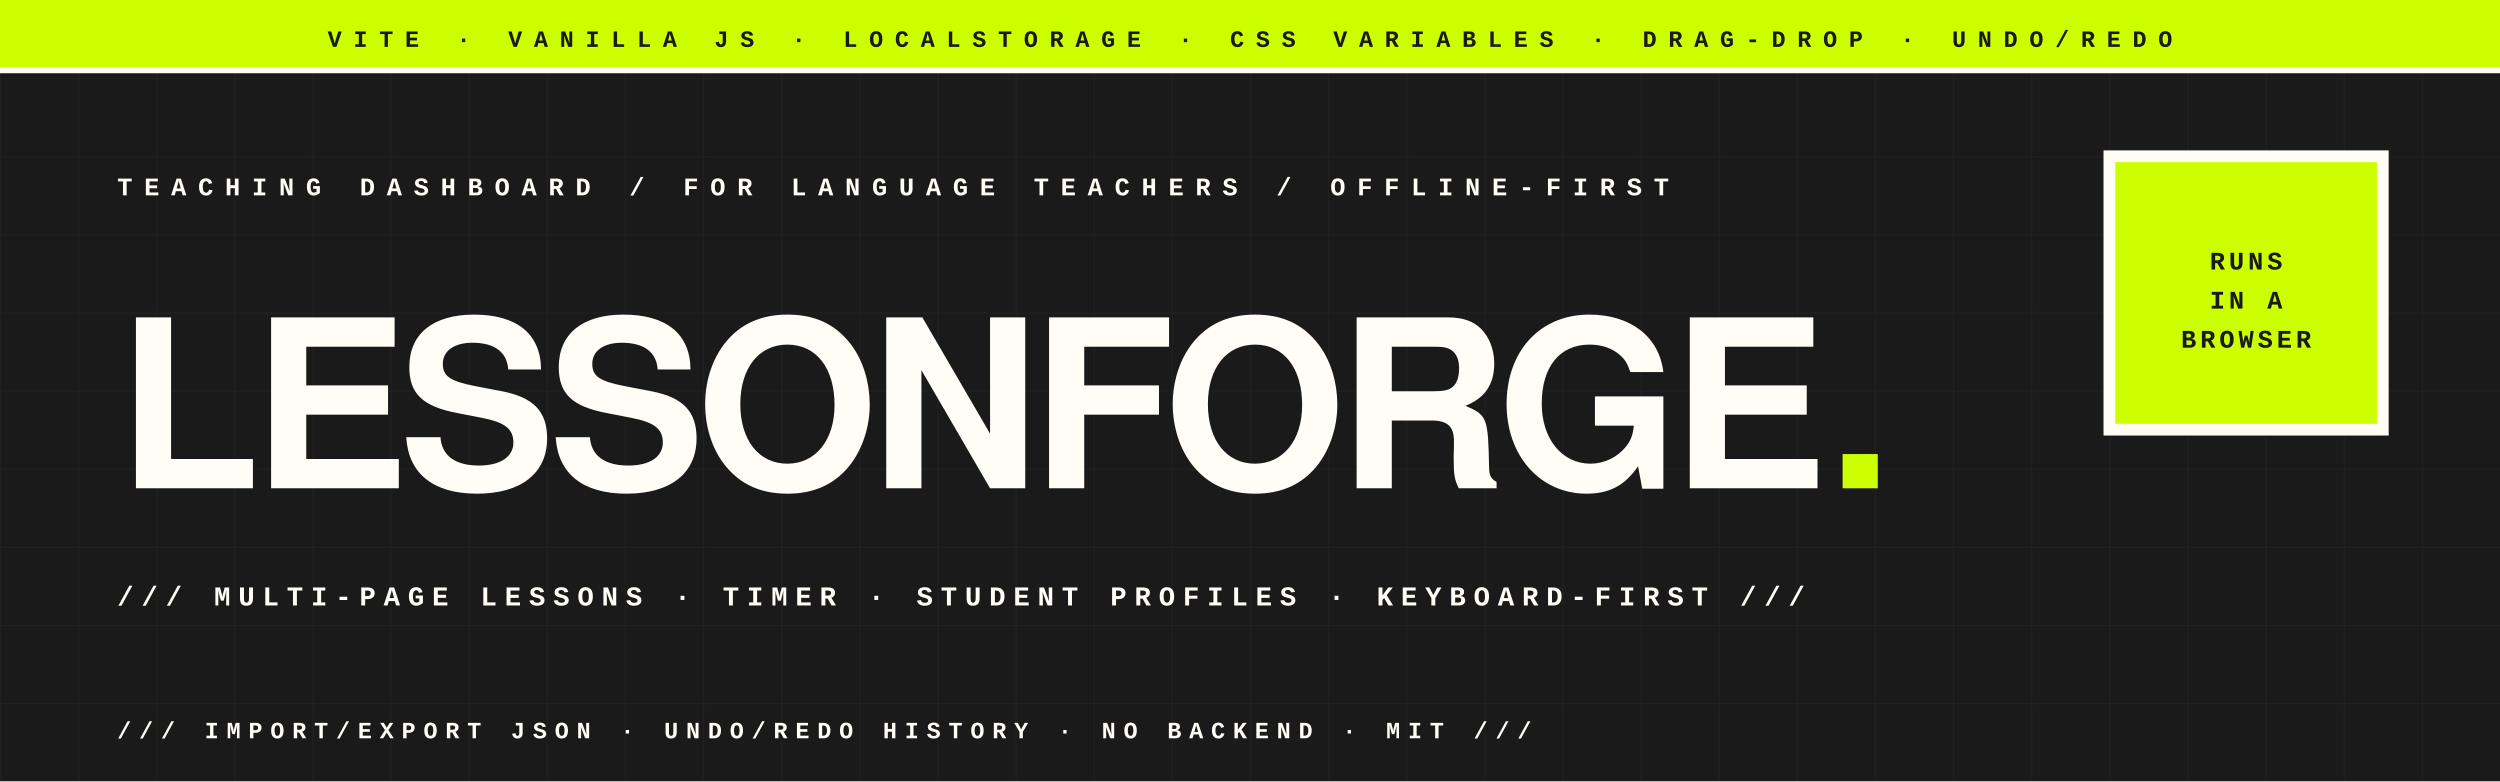
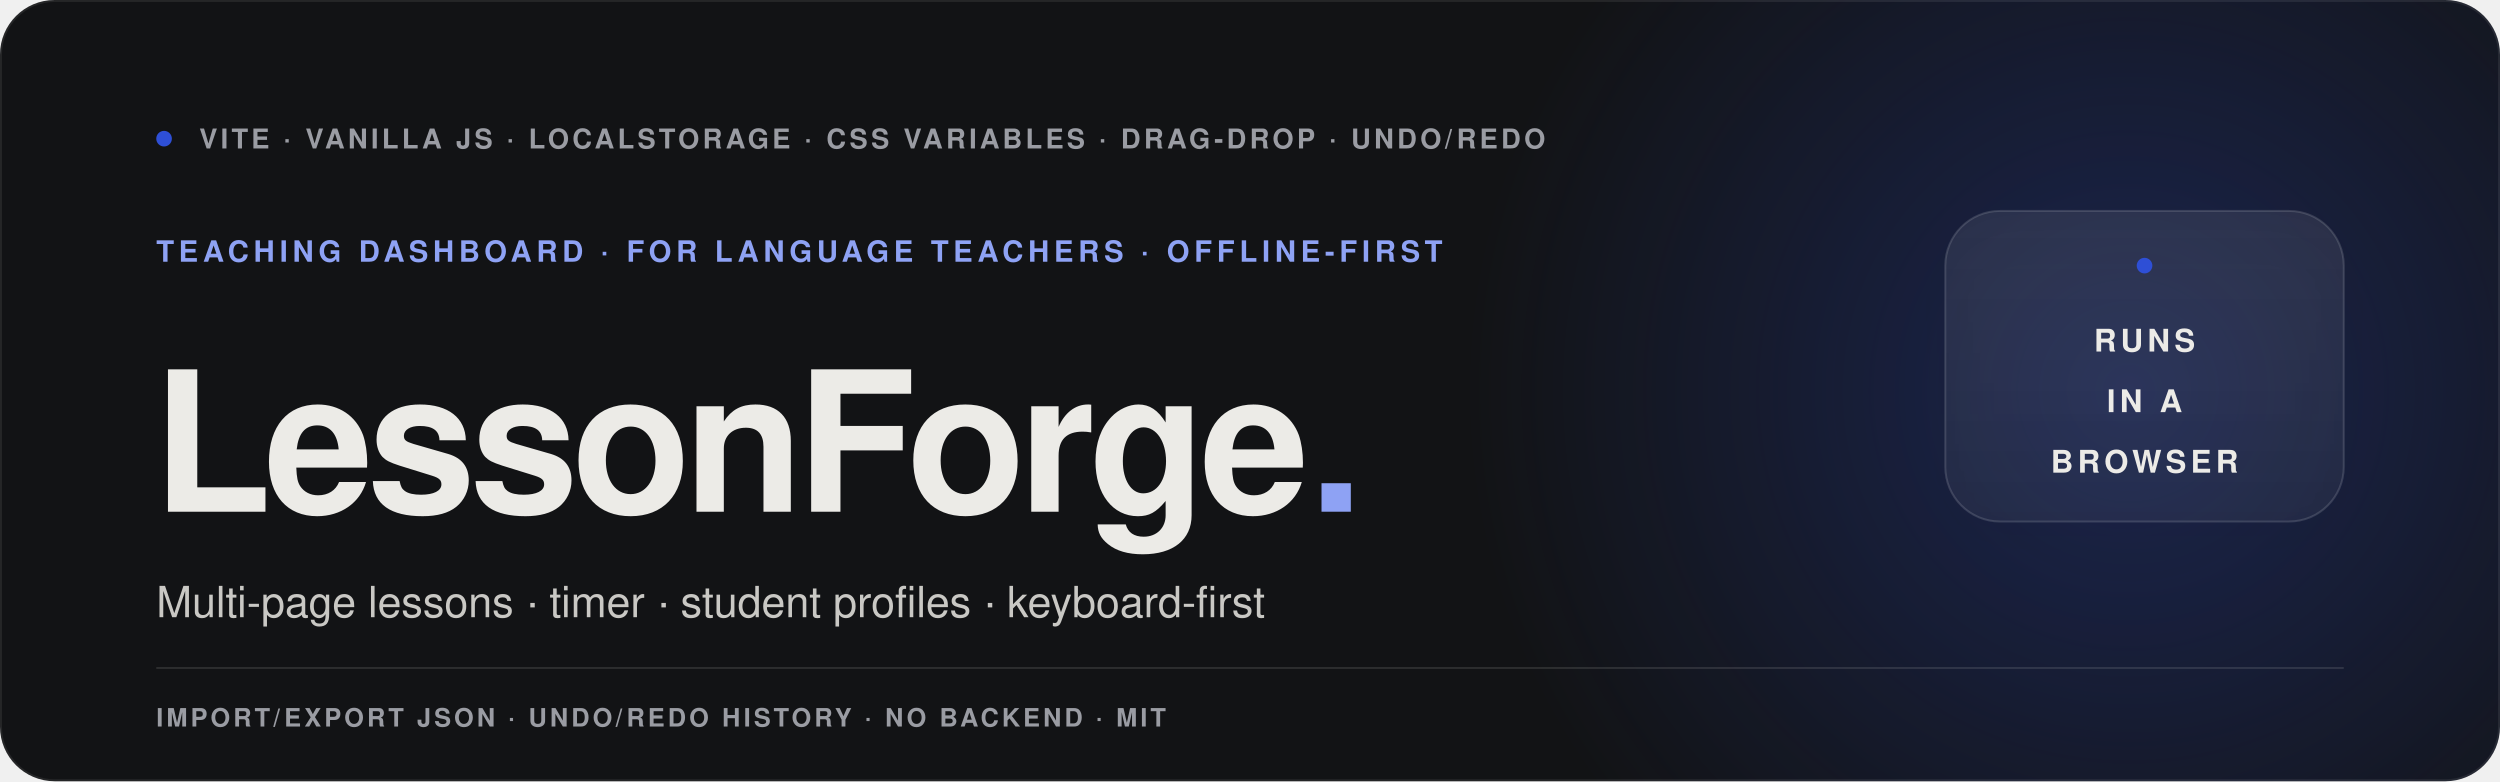
- <svg xmlns="http://www.w3.org/2000/svg" viewBox="0 0 1280 400" width="1280" height="400" role="img" aria-label="LessonForge — teaching dashboard">
+ <svg xmlns="http://www.w3.org/2000/svg" viewBox="0 0 1280 400" width="1280" height="400" role="img" aria-label="LessonForge: teaching dashboard">
  <defs>
-     <pattern id="grid" width="40" height="40" patternUnits="userSpaceOnUse">
-       <path d="M 40 0 L 0 0 0 40" fill="none" stroke="#FFFDF5" stroke-width="0.5" stroke-opacity="0.06" />
-     </pattern>
+     <radialGradient id="glow" gradientUnits="userSpaceOnUse" cx="1090" cy="200" r="340">
+       <stop offset="0" stop-color="#2E4FD6" stop-opacity=".30" />
+       <stop offset="1" stop-color="#2E4FD6" stop-opacity="0" />
+     </radialGradient>
+     <linearGradient id="card" x1="0" y1="0" x2="0" y2="1">
+       <stop offset="0" stop-color="#FFFFFF" stop-opacity=".08" />
+       <stop offset="1" stop-color="#FFFFFF" stop-opacity=".04" />
+     </linearGradient>
+     <filter id="lift" x="-30%" y="-30%" width="160%" height="170%">
+       <feDropShadow dx="0" dy="12" stdDeviation="16" flood-color="#000000" flood-opacity=".45" />
+     </filter>
    <style>
-       .heading { font-family: 'Helvetica Neue', 'Arial Black', Helvetica, Arial, sans-serif; font-weight: 900; }
-       .mono    { font-family: ui-monospace, 'SF Mono', Menlo, Consolas, 'Courier New', monospace; font-weight: 700; }
+       text { font-family: Satoshi,'Helvetica Neue',Helvetica,Arial,'Liberation Sans',sans-serif; }
    </style>
  </defs>
-   <rect width="1280" height="400" fill="#1A1A1A" />
-   <rect width="1280" height="400" fill="url(#grid)" />
-   <rect x="0" y="0" width="1280" height="36" fill="#CCFF00" />
-   <line x1="0" y1="36" x2="1280" y2="36" stroke="#FFFDF5" stroke-width="3" />
-   <text class="mono" x="640" y="24" text-anchor="middle" font-size="12" fill="#1A1A1A" letter-spacing="6">VITE · VANILLA JS · LOCALSTORAGE · CSS VARIABLES · DRAG-DROP · UNDO/REDO</text>
-   <text class="mono" x="60" y="100" font-size="13" fill="#FFFDF5" letter-spacing="6">TEACHING DASHBOARD / FOR LANGUAGE TEACHERS / OFFLINE-FIRST</text>
-   <text class="heading" x="60" y="250" font-size="120" fill="#FFFDF5" letter-spacing="-4" textLength="950" lengthAdjust="spacingAndGlyphs">LESSONFORGE<tspan fill="#CCFF00">.</tspan>
+   <rect width="1280" height="400" rx="28" fill="#121315" />
+   <rect width="1280" height="400" rx="28" fill="url(#glow)" />
+   <rect x="0.5" y="0.5" width="1279" height="399" rx="27.5" fill="none" stroke="#FFFFFF" stroke-opacity=".08" />
+   <circle cx="84" cy="71" r="4" fill="#2E4FD6" />
+   <text x="102" y="76" font-size="14" font-weight="600" letter-spacing="1.68" fill="#9A9CA3">VITE · VANILLA JS · LOCALSTORAGE · CSS VARIABLES · DRAG-DROP · UNDO/REDO</text>
+   <text x="80" y="134" font-size="15" font-weight="700" letter-spacing="2.40" fill="#8EA2F4">TEACHING DASHBOARD · FOR LANGUAGE TEACHERS · OFFLINE-FIRST</text>
+   <text x="78" y="262" font-size="100.0" font-weight="700" letter-spacing="-3.50" fill="#ECEBE7">LessonForge<tspan fill="#8EA2F4">.</tspan>
  </text>
-   <text class="mono" x="60" y="310" font-size="14" fill="#FFFDF5" letter-spacing="4">/// MULTI-PAGE LESSONS · TIMER · STUDENT PROFILES · KEYBOARD-FIRST ///</text>
-   <rect x="1080" y="80" width="140" height="140" fill="#CCFF00" stroke="#FFFDF5" stroke-width="6" />
-   <text class="mono" x="1150" y="138" text-anchor="middle" font-size="13" fill="#1A1A1A" letter-spacing="2">RUNS</text>
-   <text class="mono" x="1150" y="158" text-anchor="middle" font-size="13" fill="#1A1A1A" letter-spacing="2">IN A</text>
-   <text class="mono" x="1150" y="178" text-anchor="middle" font-size="13" fill="#1A1A1A" letter-spacing="2">BROWSER</text>
-   <text class="mono" x="60" y="378" font-size="12" fill="#FFFDF5" letter-spacing="4">/// IMPORT/EXPORT JSON · UNDO/REDO HISTORY · NO BACKEND · MIT ///</text>
+   <text x="80" y="316" font-size="22" font-weight="500" fill="#C9C8C4">Multi-page lessons · timer · student profiles · keyboard-first</text>
+   <line x1="80" y1="342" x2="1200" y2="342" stroke="#ECEBE7" stroke-opacity=".12" />
+   <text x="80" y="372" font-size="13" font-weight="600" letter-spacing="1.56" fill="#9A9CA3">IMPORT/EXPORT JSON · UNDO/REDO HISTORY · NO BACKEND · MIT</text>
+   <g filter="url(#lift)">
+     <rect x="996" y="108" width="204" height="159" rx="28" fill="url(#card)" stroke="#FFFFFF" stroke-opacity=".14" />
+   </g>
+   <circle cx="1098" cy="136" r="4" fill="#2E4FD6" />
+   <text x="1098" y="180" text-anchor="middle" font-size="16" font-weight="700" letter-spacing="2.2" fill="#ECEBE7">RUNS</text>
+   <text x="1098" y="211" text-anchor="middle" font-size="16" font-weight="700" letter-spacing="2.2" fill="#ECEBE7">IN A</text>
+   <text x="1098" y="242" text-anchor="middle" font-size="16" font-weight="700" letter-spacing="2.2" fill="#ECEBE7">BROWSER</text>
</svg>
